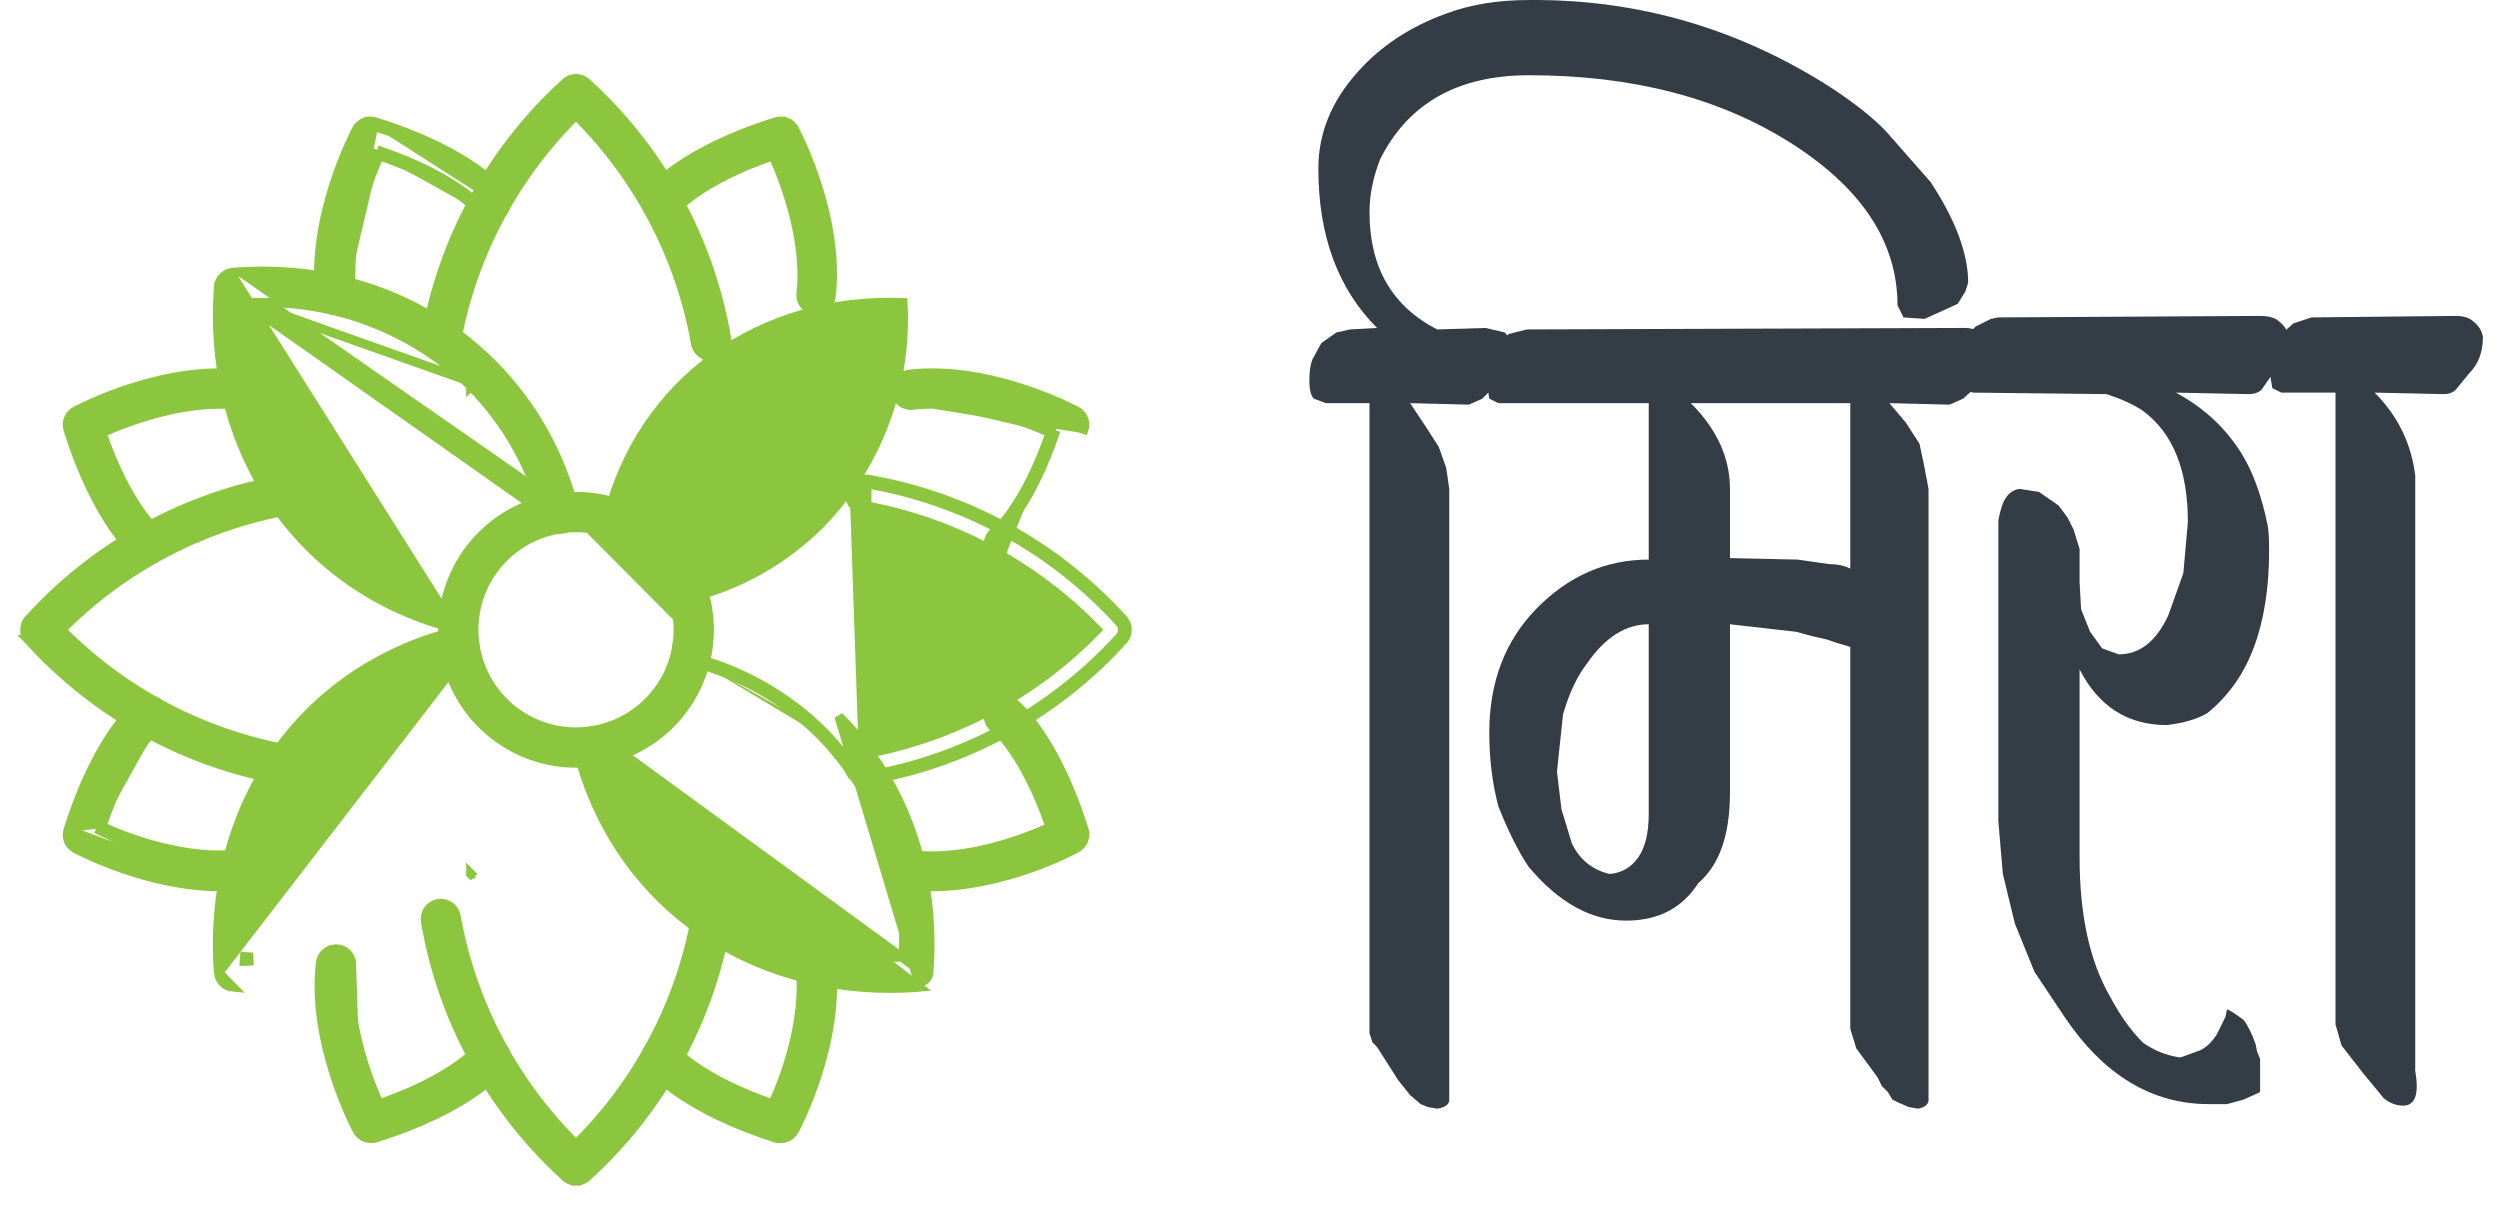
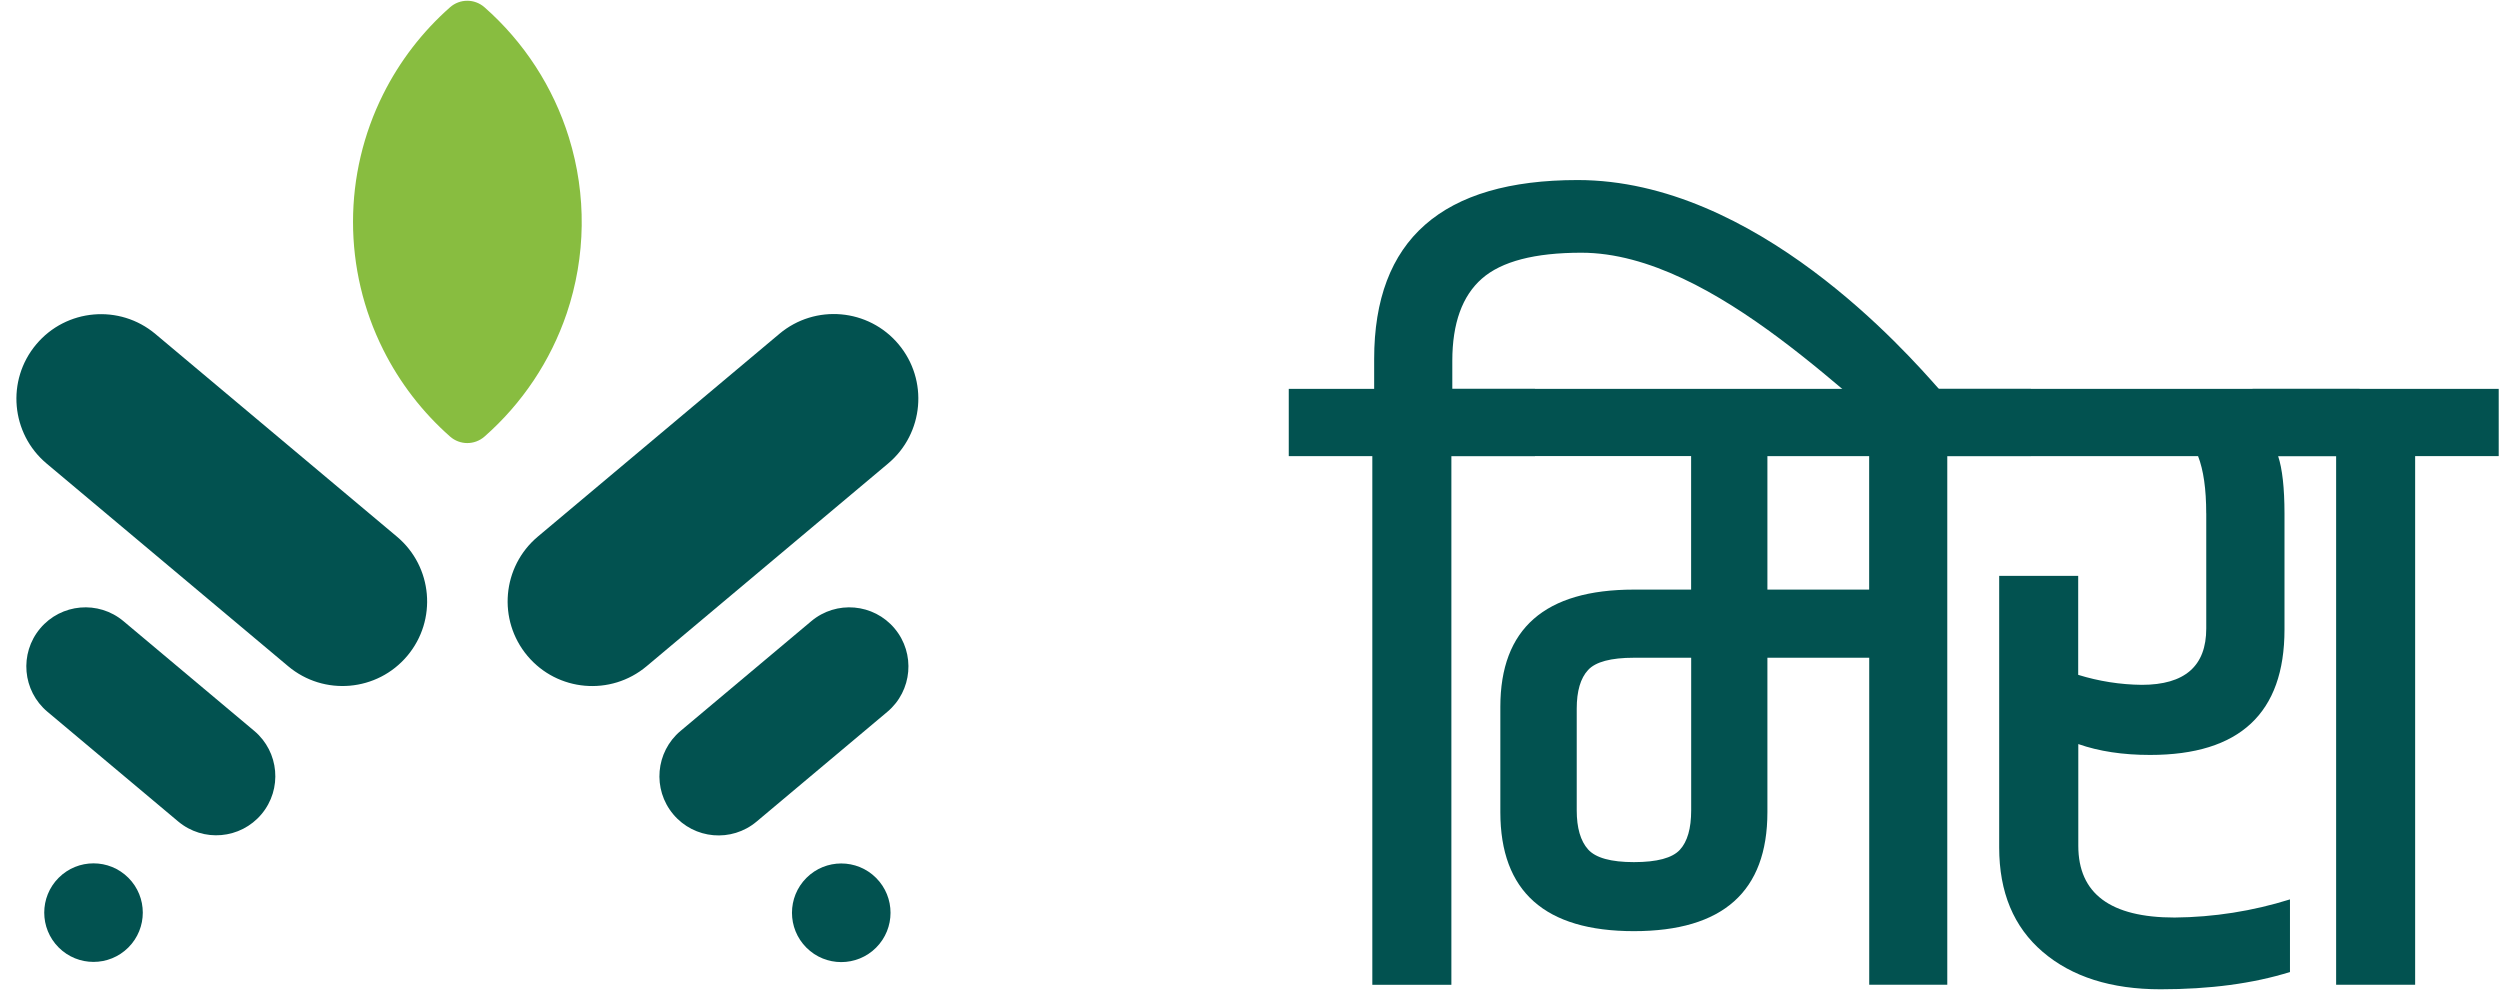
- <svg xmlns="http://www.w3.org/2000/svg" width="85" height="41" viewBox="0 0 85 41" fill="none">
-   <path d="M14.913 12.109L14.9 12.107C14.762 12.083 14.639 12.006 14.558 11.893C14.477 11.779 14.444 11.637 14.467 11.499L14.467 11.499C15.038 8.144 16.721 5.079 19.245 2.796L19.251 2.79L19.251 2.79C19.345 2.714 19.463 2.672 19.584 2.672C19.705 2.672 19.823 2.714 19.917 2.79L19.923 2.796L19.923 2.796C22.446 5.078 24.129 8.141 24.701 11.495L24.701 11.496C24.712 11.565 24.71 11.636 24.694 11.704C24.678 11.772 24.649 11.836 24.608 11.893C24.567 11.95 24.516 11.998 24.456 12.035C24.397 12.072 24.331 12.097 24.262 12.109C24.192 12.12 24.122 12.118 24.054 12.102L24.089 11.95L24.054 12.102C23.985 12.086 23.921 12.057 23.864 12.016C23.807 11.975 23.759 11.924 23.722 11.864C23.685 11.805 23.66 11.739 23.649 11.671C23.124 8.728 21.704 6.022 19.584 3.919C17.459 6.02 16.035 8.728 15.508 11.671L14.913 12.109ZM14.913 12.109H14.926M14.913 12.109H14.926M14.926 12.109L14.985 12.109L14.926 12.109Z" fill="#8CC63F" stroke="#8CC63F" stroke-width="0.313" />
-   <path d="M19.582 40.156C19.708 40.159 19.832 40.116 19.929 40.035L19.929 40.035L19.934 40.03C22.457 37.749 24.14 34.685 24.712 31.331L24.712 31.331C24.735 31.191 24.702 31.048 24.619 30.933C24.537 30.818 24.412 30.741 24.273 30.718C24.133 30.695 23.99 30.728 23.875 30.81L23.966 30.938L23.875 30.81C23.761 30.892 23.683 31.017 23.66 31.156C23.133 34.099 21.708 36.806 19.584 38.907C17.459 36.806 16.035 34.099 15.508 31.155C15.484 31.018 15.407 30.895 15.294 30.814C15.18 30.733 15.038 30.7 14.9 30.723L14.9 30.723L14.9 30.723C14.762 30.747 14.639 30.824 14.558 30.938C14.477 31.051 14.444 31.193 14.467 31.331L14.467 31.331L14.467 31.331C15.039 34.685 16.721 37.749 19.245 40.03L19.245 40.031L19.25 40.035C19.343 40.112 19.46 40.155 19.582 40.156ZM19.582 40.156C19.581 40.156 19.581 40.156 19.581 40.156L19.584 40L19.583 40.156C19.582 40.156 19.582 40.156 19.582 40.156Z" fill="#8CC63F" stroke="#8CC63F" stroke-width="0.313" />
-   <path d="M29.353 17.183L29.326 17.337C32.269 17.864 34.977 19.288 37.078 21.413C34.978 23.535 32.273 24.957 29.332 25.485C29.195 25.498 29.069 25.565 28.98 25.67C28.89 25.777 28.845 25.916 28.857 26.056C28.869 26.196 28.936 26.326 29.043 26.416L29.144 26.297L29.043 26.416C29.151 26.507 29.29 26.551 29.43 26.539L29.43 26.539L29.436 26.538L29.495 26.531L29.495 26.531L29.502 26.53C32.856 25.958 35.92 24.275 38.201 21.752L38.201 21.752L38.207 21.746C38.283 21.652 38.325 21.534 38.325 21.413C38.325 21.292 38.283 21.174 38.207 21.08L38.207 21.08L38.201 21.074C35.92 18.551 32.856 16.868 29.502 16.296L29.502 16.296L29.502 16.296C29.364 16.273 29.222 16.306 29.108 16.387C28.994 16.468 28.917 16.591 28.894 16.729L28.894 16.729L28.894 16.73C28.871 16.867 28.904 17.009 28.985 17.123C29.066 17.237 29.189 17.314 29.327 17.337L29.353 17.183ZM29.353 17.183C29.256 17.166 29.17 17.112 29.112 17.032C29.055 16.952 29.032 16.852 29.048 16.755M29.353 17.183C32.379 17.725 35.158 19.205 37.297 21.413C35.158 23.62 32.379 25.099 29.353 25.64L29.048 16.755M29.048 16.755C29.065 16.658 29.119 16.572 29.199 16.514C29.279 16.457 29.379 16.434 29.476 16.45M29.048 16.755L29.476 16.45M29.476 16.45C32.795 17.016 35.827 18.681 38.085 21.179C38.139 21.245 38.168 21.328 38.168 21.413C38.168 21.498 38.139 21.581 38.085 21.647C35.827 24.145 32.795 25.81 29.476 26.376L29.416 26.383L29.476 16.45Z" fill="#8CC63F" stroke="#8CC63F" stroke-width="0.313" />
-   <path d="M9.666 26.537L9.679 26.54H9.692H9.702L9.739 26.543C9.808 26.549 9.878 26.541 9.944 26.52C10.01 26.499 10.072 26.465 10.125 26.42C10.178 26.375 10.222 26.32 10.254 26.258C10.286 26.197 10.305 26.129 10.311 26.06C10.317 25.991 10.309 25.921 10.288 25.855C10.267 25.788 10.233 25.727 10.188 25.674C10.143 25.621 10.089 25.577 10.027 25.545C9.967 25.514 9.903 25.495 9.836 25.488C6.895 24.96 4.19 23.536 2.09 21.413C4.193 19.293 6.9 17.872 9.842 17.348C9.981 17.325 10.105 17.247 10.187 17.133C10.27 17.018 10.303 16.875 10.28 16.735L10.126 16.761L10.28 16.735C10.257 16.596 10.179 16.471 10.064 16.389C9.949 16.306 9.806 16.273 9.667 16.296L9.666 16.296C6.313 16.868 3.249 18.551 0.967 21.074L0.967 21.074L0.962 21.08C0.885 21.174 0.844 21.292 0.844 21.413C0.844 21.534 0.885 21.652 0.962 21.746L0.961 21.746L0.967 21.752C3.231 24.26 6.269 25.94 9.595 26.525V26.53L9.657 26.536C9.66 26.536 9.663 26.537 9.666 26.537Z" fill="#8CC63F" stroke="#8CC63F" stroke-width="0.313" />
-   <path d="M27.763 10.559V10.559L27.776 10.558C27.897 10.548 28.011 10.496 28.099 10.412C28.187 10.327 28.242 10.214 28.256 10.094C28.418 8.729 28.119 7.333 27.777 6.269C27.434 5.204 27.043 4.46 27.009 4.396L27.008 4.395C26.95 4.287 26.856 4.203 26.742 4.156L26.683 4.301L26.742 4.156C26.629 4.11 26.502 4.105 26.385 4.142C23.162 5.151 22.124 6.463 22.064 6.54L22.064 6.54L22.062 6.543C21.977 6.656 21.94 6.799 21.96 6.94C21.981 7.08 22.056 7.207 22.169 7.292C22.283 7.377 22.425 7.413 22.566 7.393C22.706 7.373 22.833 7.297 22.918 7.184L22.918 7.184L22.923 7.177C22.922 7.178 22.923 7.177 22.927 7.172C22.996 7.094 23.85 6.13 26.282 5.291C26.663 6.137 27.442 8.158 27.236 9.967C27.227 10.036 27.232 10.107 27.251 10.174C27.269 10.241 27.301 10.304 27.345 10.359C27.388 10.414 27.442 10.46 27.503 10.494C27.564 10.528 27.631 10.55 27.701 10.558L27.709 10.559H27.718H27.763Z" fill="#8CC63F" stroke="#8CC63F" stroke-width="0.313" />
-   <path d="M11.407 10.559L11.407 10.559C11.277 10.56 11.152 10.513 11.055 10.427C10.957 10.341 10.895 10.223 10.879 10.094L10.879 10.094C10.717 8.729 11.016 7.333 11.358 6.269C11.701 5.204 12.093 4.46 12.127 4.396L12.127 4.395L12.127 4.395C12.185 4.287 12.279 4.203 12.393 4.156C12.507 4.11 12.633 4.105 12.75 4.142M11.407 10.559L12.703 4.291M11.407 10.559L11.414 10.559M11.407 10.559L11.414 10.559M12.75 4.142C12.75 4.142 12.75 4.142 12.75 4.142L12.703 4.291M12.75 4.142C12.75 4.142 12.75 4.142 12.75 4.142L12.703 4.291M12.75 4.142C14.37 4.646 15.44 5.226 16.115 5.69C16.452 5.923 16.691 6.125 16.849 6.275C16.928 6.35 16.987 6.411 17.029 6.456C17.049 6.478 17.065 6.496 17.077 6.508C17.087 6.52 17.091 6.524 17.09 6.524C17.09 6.524 17.09 6.524 17.09 6.524L17.098 6.531L17.106 6.541C17.148 6.597 17.18 6.659 17.197 6.727C17.215 6.794 17.22 6.864 17.211 6.932C17.202 7.001 17.179 7.068 17.145 7.128L17.009 7.05M12.703 4.291C15.725 5.232 16.799 6.432 16.962 6.615C16.972 6.626 16.979 6.634 16.982 6.637C17.012 6.675 17.034 6.72 17.046 6.767C17.059 6.814 17.062 6.864 17.056 6.912C17.049 6.961 17.034 7.007 17.009 7.05M17.009 7.05L17.145 7.128C17.11 7.188 17.064 7.241 17.009 7.283C16.953 7.325 16.89 7.356 16.823 7.374C16.756 7.392 16.686 7.397 16.617 7.388C16.549 7.379 16.482 7.356 16.422 7.321L16.5 7.186M17.009 7.05C16.985 7.092 16.952 7.129 16.913 7.159C16.875 7.189 16.83 7.211 16.783 7.223C16.736 7.236 16.686 7.239 16.638 7.233C16.589 7.226 16.543 7.21 16.5 7.186M16.5 7.186C16.458 7.162 16.421 7.129 16.391 7.09C16.391 7.072 15.503 5.997 12.819 5.098M16.5 7.186L16.422 7.321C16.362 7.287 16.309 7.24 16.267 7.185L16.241 7.152M16.241 7.152C16.249 7.161 16.254 7.167 16.257 7.171C16.259 7.173 16.26 7.174 16.26 7.174C16.26 7.174 16.259 7.174 16.259 7.173C16.259 7.172 16.256 7.169 16.253 7.163C16.252 7.161 16.249 7.155 16.246 7.147L16.245 7.147C16.244 7.143 16.235 7.12 16.235 7.09V7.143L16.241 7.152ZM16.241 7.152C16.238 7.149 16.235 7.145 16.231 7.141C16.205 7.111 16.163 7.068 16.103 7.012C15.984 6.9 15.795 6.741 15.523 6.553C14.996 6.191 14.157 5.724 12.901 5.291M12.901 5.291C12.922 5.245 12.942 5.203 12.96 5.165L12.819 5.098M12.901 5.291C12.858 5.276 12.814 5.261 12.769 5.246L12.819 5.098M12.901 5.291C12.52 6.126 11.743 8.141 11.963 9.967L11.963 9.968C11.971 10.037 11.965 10.107 11.946 10.174C11.927 10.24 11.895 10.303 11.852 10.357L11.73 10.26M12.819 5.098C12.466 5.841 11.57 8.012 11.807 9.986C11.813 10.034 11.809 10.084 11.796 10.131C11.783 10.178 11.76 10.222 11.73 10.26M11.73 10.26L11.852 10.357C11.809 10.412 11.755 10.457 11.695 10.491C11.634 10.525 11.567 10.546 11.498 10.554L11.488 10.555L11.488 10.555L11.414 10.559M11.73 10.26L11.414 10.559" fill="#8CC63F" stroke="#8CC63F" stroke-width="0.313" />
-   <path d="M26.399 38.699L26.411 38.703L26.423 38.705C26.472 38.712 26.522 38.713 26.572 38.706C26.661 38.702 26.747 38.675 26.823 38.629C26.902 38.581 26.967 38.513 27.011 38.432L27.011 38.432L27.012 38.43C27.046 38.366 27.437 37.622 27.78 36.557C28.123 35.493 28.421 34.097 28.26 32.733L28.26 32.732C28.243 32.593 28.171 32.465 28.061 32.378C27.95 32.291 27.809 32.252 27.669 32.269C27.53 32.285 27.402 32.357 27.315 32.468C27.228 32.578 27.189 32.719 27.206 32.859L27.206 32.859C27.426 34.688 26.662 36.706 26.269 37.536C25.013 37.103 24.173 36.636 23.646 36.274C23.373 36.087 23.184 35.928 23.065 35.816C23.006 35.76 22.964 35.716 22.938 35.687C22.936 35.685 22.935 35.684 22.933 35.682L22.901 35.641C22.859 35.586 22.806 35.539 22.746 35.505C22.686 35.47 22.62 35.447 22.551 35.438C22.482 35.429 22.412 35.434 22.345 35.452C22.278 35.47 22.215 35.501 22.16 35.543L22.255 35.667L22.16 35.543C22.105 35.585 22.059 35.638 22.024 35.698C21.989 35.758 21.967 35.825 21.957 35.894C21.948 35.962 21.953 36.032 21.971 36.1C21.989 36.167 22.02 36.23 22.062 36.285L22.07 36.295L22.078 36.302C22.078 36.302 22.078 36.302 22.078 36.302C22.078 36.302 22.081 36.306 22.092 36.318C22.103 36.33 22.119 36.348 22.14 36.37C22.181 36.415 22.24 36.476 22.319 36.551C22.477 36.701 22.715 36.904 23.051 37.137C23.723 37.603 24.788 38.187 26.399 38.699Z" fill="#8CC63F" stroke="#8CC63F" stroke-width="0.313" />
-   <path d="M12.145 38.43L12.145 38.43C12.111 38.366 11.72 37.622 11.377 36.557C11.035 35.493 10.736 34.097 10.898 32.733L10.898 32.732C10.906 32.663 10.928 32.596 10.962 32.535C10.996 32.475 11.042 32.421 11.097 32.378C11.152 32.335 11.214 32.303 11.281 32.284C11.348 32.266 11.419 32.26 11.488 32.269C11.557 32.277 11.624 32.299 11.685 32.333C11.745 32.367 11.799 32.413 11.842 32.468M12.145 38.43L11.842 32.468M12.145 38.43L12.146 38.432M12.145 38.43L12.146 38.432M11.842 32.468C11.885 32.522 11.917 32.585 11.936 32.652C11.955 32.719 11.96 32.79 11.952 32.859M11.842 32.468L11.952 32.859M12.146 38.432C12.192 38.515 12.259 38.585 12.341 38.633C12.421 38.681 12.513 38.706 12.606 38.706C12.665 38.709 12.725 38.702 12.781 38.685L12.781 38.685L12.784 38.684C16.007 37.675 17.045 36.363 17.105 36.286L17.105 36.286L17.107 36.284C17.192 36.171 17.229 36.028 17.209 35.888C17.189 35.748 17.115 35.622 17.002 35.537C16.889 35.452 16.747 35.415 16.607 35.435C16.466 35.454 16.34 35.529 16.255 35.642L16.255 35.642L16.25 35.649C16.251 35.648 16.249 35.649 16.245 35.654C16.176 35.732 15.322 36.696 12.891 37.535C12.509 36.691 11.731 34.689 11.952 32.859L11.952 32.859M12.146 38.432L11.952 32.859M11.053 32.751C11.059 32.702 11.074 32.655 11.098 32.612C11.122 32.569 11.155 32.532 11.193 32.501C11.232 32.471 11.276 32.448 11.324 32.435C11.371 32.422 11.42 32.418 11.469 32.424C11.518 32.43 11.565 32.445 11.608 32.469C11.651 32.493 11.689 32.526 11.719 32.564C11.749 32.603 11.772 32.647 11.785 32.694L11.053 32.751Z" fill="#8CC63F" stroke="#8CC63F" stroke-width="0.313" />
-   <path d="M30.904 30.118L30.904 30.118C30.764 30.102 30.637 30.03 30.55 29.919C30.463 29.809 30.423 29.668 30.44 29.528C30.457 29.388 30.529 29.261 30.639 29.174C30.75 29.087 30.891 29.047 31.03 29.064L31.03 29.064C32.861 29.285 34.863 28.506 35.707 28.125C35.268 26.849 34.799 26.011 34.438 25.491C34.252 25.222 34.094 25.038 33.984 24.921C33.928 24.863 33.885 24.822 33.856 24.796C33.842 24.782 33.831 24.773 33.824 24.767L33.815 24.76L33.815 24.759C33.702 24.675 33.626 24.55 33.603 24.411C33.581 24.27 33.615 24.125 33.699 24.009C33.783 23.893 33.91 23.815 34.051 23.793C34.192 23.77 34.337 23.805 34.453 23.889L34.458 23.892L34.458 23.892C34.534 23.953 35.846 24.99 36.856 28.214L30.904 30.118ZM30.904 30.118L30.908 30.119M30.904 30.118L30.908 30.119M30.908 30.119C31.171 30.143 31.434 30.152 31.698 30.145M30.908 30.119L31.698 30.145M31.698 30.145C32.928 30.145 34.127 29.835 35.028 29.518C35.903 29.211 36.511 28.893 36.607 28.834C36.713 28.776 36.796 28.683 36.841 28.571C36.888 28.457 36.893 28.331 36.856 28.214L31.698 30.145Z" fill="#8CC63F" stroke="#8CC63F" stroke-width="0.313" />
-   <path d="M35.9 14.633C35.157 14.28 32.986 13.384 31.012 13.621M35.9 14.633L35.752 14.583C35.737 14.627 35.722 14.672 35.707 14.715M35.9 14.633C35.001 17.317 33.93 18.205 33.908 18.205L34.13 19.03M35.9 14.633L35.833 14.774C35.795 14.756 35.753 14.736 35.707 14.715M31.012 13.621L36.707 14.551L36.856 14.598C36.893 14.48 36.888 14.354 36.841 14.241C36.795 14.127 36.711 14.033 36.603 13.975L36.602 13.974C36.538 13.94 35.794 13.549 34.728 13.206C33.665 12.864 32.269 12.565 30.904 12.726L30.904 12.726L30.903 12.726C30.765 12.744 30.639 12.815 30.553 12.925C30.467 13.035 30.428 13.174 30.444 13.312C30.452 13.381 30.473 13.448 30.507 13.509C30.541 13.569 30.586 13.623 30.64 13.666C30.695 13.709 30.757 13.741 30.824 13.76C30.891 13.779 30.961 13.785 31.03 13.777L31.03 13.777L31.031 13.777C32.857 13.557 34.872 14.334 35.707 14.715M31.012 13.621C30.963 13.627 30.914 13.623 30.867 13.61C30.82 13.597 30.776 13.574 30.738 13.544C30.699 13.513 30.667 13.476 30.644 13.433C30.62 13.39 30.605 13.343 30.599 13.294L31.012 13.621ZM35.707 14.715C35.274 15.971 34.808 16.81 34.446 17.337C34.259 17.609 34.1 17.798 33.988 17.917C33.932 17.977 33.888 18.019 33.859 18.045C33.856 18.047 33.854 18.049 33.852 18.051L33.813 18.081C33.702 18.165 33.629 18.291 33.61 18.43C33.591 18.568 33.628 18.708 33.712 18.82C33.761 18.885 33.825 18.938 33.898 18.975C33.97 19.011 34.05 19.03 34.13 19.03M34.13 19.03C34.132 19.03 34.133 19.03 34.135 19.03V18.874L34.127 19.03C34.128 19.03 34.129 19.03 34.13 19.03Z" fill="#8CC63F" stroke="#8CC63F" stroke-width="0.313" />
-   <path d="M7.476 30.145L7.473 30.145C5.055 30.145 2.746 28.945 2.575 28.856C2.573 28.855 2.571 28.854 2.569 28.853L2.567 28.852L2.567 28.852C2.459 28.793 2.374 28.699 2.328 28.586C2.282 28.472 2.276 28.346 2.313 28.228M7.476 30.145L2.462 28.275M7.476 30.145C7.74 30.142 8.004 30.122 8.266 30.088C8.405 30.072 8.533 30 8.619 29.889C8.706 29.779 8.746 29.638 8.729 29.498C8.712 29.358 8.641 29.231 8.53 29.144C8.419 29.057 8.278 29.018 8.139 29.034L8.139 29.035C6.309 29.255 4.29 28.491 3.461 28.098M7.476 30.145L3.269 28.179M2.313 28.228L2.462 28.275M2.313 28.228C2.313 28.229 2.313 28.229 2.313 28.229L2.462 28.275M2.313 28.228C2.818 26.618 3.398 25.552 3.862 24.88C4.094 24.544 4.297 24.306 4.447 24.148C4.521 24.069 4.582 24.01 4.627 23.969C4.649 23.948 4.667 23.932 4.68 23.921C4.692 23.91 4.695 23.907 4.695 23.907C4.695 23.907 4.695 23.907 4.695 23.907L4.703 23.899L4.713 23.891C4.768 23.849 4.831 23.818 4.898 23.8C4.965 23.782 5.035 23.777 5.104 23.786C5.173 23.795 5.239 23.818 5.299 23.853C5.359 23.887 5.412 23.934 5.454 23.989C5.497 24.044 5.528 24.107 5.546 24.174C5.564 24.241 5.568 24.311 5.559 24.38C5.55 24.449 5.528 24.515 5.493 24.575C5.458 24.635 5.412 24.688 5.357 24.73L5.315 24.763H5.314M2.462 28.275C3.403 25.272 4.603 24.199 4.786 24.036C4.797 24.025 4.805 24.018 4.808 24.015C4.847 23.985 4.891 23.964 4.938 23.951C4.986 23.938 5.035 23.935 5.083 23.941C5.132 23.948 5.179 23.964 5.221 23.988C5.263 24.013 5.301 24.045 5.33 24.084C5.36 24.123 5.382 24.167 5.395 24.214C5.407 24.262 5.41 24.311 5.404 24.359C5.398 24.408 5.382 24.455 5.357 24.497C5.333 24.539 5.3 24.576 5.262 24.606C5.239 24.606 4.146 25.498 3.269 28.179M5.314 24.763C5.326 24.752 5.335 24.745 5.34 24.741C5.342 24.74 5.342 24.739 5.342 24.739C5.342 24.739 5.342 24.74 5.341 24.74C5.34 24.741 5.336 24.743 5.33 24.746C5.328 24.748 5.322 24.751 5.314 24.754L5.314 24.754C5.309 24.756 5.289 24.763 5.262 24.763H5.314ZM5.314 24.763C5.312 24.764 5.311 24.766 5.309 24.767C5.279 24.794 5.234 24.835 5.178 24.895C5.064 25.015 4.903 25.204 4.715 25.476C4.35 26.003 3.884 26.843 3.461 28.098M3.461 28.098C3.417 28.077 3.376 28.057 3.339 28.039L3.269 28.179M3.461 28.098C3.446 28.14 3.432 28.184 3.418 28.227L3.269 28.179" fill="#8CC63F" stroke="#8CC63F" stroke-width="0.313" />
-   <path d="M5.036 19.027C5.116 19.026 5.196 19.008 5.268 18.972C5.34 18.936 5.403 18.885 5.452 18.821L5.452 18.821C5.538 18.71 5.575 18.57 5.558 18.431C5.54 18.293 5.468 18.167 5.357 18.081L5.358 18.081L5.348 18.075C5.35 18.076 5.348 18.074 5.344 18.07C5.266 18.001 4.302 17.148 3.463 14.716C4.308 14.335 6.329 13.557 8.138 13.78L8.139 13.78C8.278 13.797 8.419 13.758 8.53 13.671C8.641 13.584 8.712 13.456 8.729 13.317C8.746 13.177 8.706 13.036 8.619 12.925C8.532 12.815 8.405 12.743 8.265 12.726L8.265 12.726C6.9 12.563 5.504 12.862 4.441 13.204C3.375 13.548 2.631 13.94 2.567 13.974L2.567 13.974L2.567 13.974C2.459 14.033 2.374 14.127 2.328 14.24C2.282 14.354 2.276 14.48 2.313 14.598C3.323 17.821 4.635 18.859 4.711 18.919L4.711 18.919L4.714 18.921C4.807 18.991 4.92 19.028 5.036 19.027ZM5.036 19.027C5.036 19.027 5.035 19.027 5.035 19.027L5.035 18.87L5.036 19.027C5.036 19.027 5.036 19.027 5.036 19.027Z" fill="#8CC63F" stroke="#8CC63F" stroke-width="0.313" />
-   <path d="M19.584 25.945L19.584 25.945C20.786 25.944 21.938 25.466 22.788 24.616C23.637 23.767 24.115 22.615 24.116 21.413V21.413C24.116 20.517 23.85 19.641 23.352 18.895C22.854 18.15 22.147 17.569 21.319 17.226C20.49 16.883 19.579 16.794 18.7 16.968C17.821 17.143 17.014 17.575 16.38 18.209C15.746 18.843 15.315 19.65 15.14 20.529C14.965 21.408 15.055 22.319 15.398 23.147C15.741 23.975 16.321 24.683 17.067 25.181C17.812 25.679 18.688 25.945 19.584 25.945ZM17.654 18.523C18.225 18.142 18.897 17.938 19.584 17.938C20.506 17.939 21.389 18.305 22.041 18.957C22.692 19.608 23.059 20.492 23.06 21.413C23.06 22.101 22.856 22.773 22.474 23.344C22.092 23.916 21.549 24.361 20.914 24.624C20.279 24.887 19.58 24.956 18.906 24.822C18.232 24.688 17.613 24.357 17.127 23.871C16.641 23.385 16.31 22.765 16.176 22.091C16.041 21.417 16.11 20.718 16.373 20.083C16.637 19.448 17.082 18.905 17.654 18.523Z" fill="#8CC63F" stroke="#8CC63F" stroke-width="0.313" />
-   <path d="M7.588 9.763L7.432 9.753C7.441 9.626 7.494 9.507 7.584 9.416C7.673 9.326 7.791 9.271 7.918 9.261M7.588 9.763L18.662 17.562C18.241 15.844 17.361 14.272 16.116 13.016M7.588 9.763L7.432 9.751C7.011 15.363 10.238 20.043 15.465 21.365L7.93 9.417M7.588 9.763C7.594 9.674 7.632 9.59 7.695 9.526C7.758 9.463 7.841 9.424 7.93 9.417M7.918 9.261C7.918 9.261 7.918 9.261 7.918 9.261L7.93 9.417M7.918 9.261C7.918 9.261 7.918 9.261 7.918 9.261L7.93 9.417M7.918 9.261C11.351 8.987 14.489 10.116 16.75 12.381L16.751 12.381C18.111 13.752 19.074 15.467 19.535 17.343M19.535 17.343C19.535 17.342 19.535 17.342 19.535 17.341L19.383 17.38L19.535 17.343ZM19.535 17.343C19.569 17.478 19.548 17.622 19.476 17.742C19.404 17.862 19.288 17.949 19.152 17.983C19.016 18.017 18.872 17.996 18.752 17.925C18.632 17.853 18.545 17.736 18.51 17.6L18.51 17.599C18.096 15.909 17.23 14.363 16.006 13.127M16.006 13.127C16.006 13.127 16.006 13.127 16.006 13.128L16.116 13.016M16.006 13.127C14.996 12.142 13.789 11.381 12.465 10.896C11.184 10.426 9.821 10.224 8.459 10.3L16.116 13.016M16.006 13.127C16.005 13.126 16.005 13.126 16.005 13.126L16.116 13.016" fill="#8CC63F" stroke="#8CC63F" stroke-width="0.313" />
-   <path d="M28 24.881C26.744 23.635 25.172 22.753 23.454 22.331M28 24.881L27.888 24.99C27.888 24.991 27.889 24.991 27.889 24.991M28 24.881L27.89 24.992C27.889 24.992 27.889 24.992 27.889 24.991M28 24.881C29 25.907 29.773 27.133 30.265 28.478C30.758 29.824 30.96 31.258 30.858 32.688L20.661 25.249C21.813 29.831 25.812 32.722 30.711 32.538C30.789 31.176 30.587 29.813 30.118 28.532C29.633 27.208 28.874 26.001 27.889 24.991M23.454 22.331L23.632 21.61L23.669 21.458C23.669 21.458 23.669 21.458 23.669 21.458C23.534 21.425 23.39 21.446 23.27 21.519C23.15 21.591 23.064 21.708 23.03 21.844L23.03 21.844C22.997 21.98 23.019 22.123 23.091 22.243C23.163 22.363 23.28 22.449 23.416 22.483L23.416 22.483C25.107 22.898 26.653 23.765 27.889 24.991M23.454 22.331C23.358 22.307 23.276 22.247 23.225 22.162C23.174 22.078 23.159 21.977 23.182 21.881L23.454 22.331ZM28.524 24.357C30.754 26.587 31.832 29.669 31.58 33.063C31.573 33.152 31.534 33.236 31.471 33.298C31.407 33.361 31.323 33.399 31.234 33.405L28.524 24.357ZM30.275 33.602C30.594 33.602 30.918 33.591 31.247 33.561L20.509 25.286C20.498 25.239 20.477 25.194 20.448 25.154C20.418 25.115 20.381 25.081 20.339 25.056C20.297 25.031 20.25 25.014 20.202 25.007C20.153 25 20.104 25.003 20.056 25.015L20.017 24.863C20.017 24.863 20.017 24.863 20.017 24.863C19.95 24.881 19.887 24.911 19.831 24.953C19.775 24.995 19.729 25.047 19.693 25.107C19.658 25.167 19.635 25.233 19.625 25.302C19.615 25.37 19.619 25.441 19.637 25.508L19.788 25.468L19.637 25.507C20.874 30.446 25.092 33.602 30.275 33.602Z" fill="#8CC63F" stroke="#8CC63F" stroke-width="0.313" />
-   <path d="M23.02 20.98L23.02 20.98C23.002 20.912 22.998 20.842 23.009 20.773C23.018 20.704 23.042 20.637 23.078 20.577C23.114 20.517 23.161 20.465 23.217 20.424L23.31 20.549L23.217 20.424C23.274 20.382 23.337 20.352 23.405 20.336L23.405 20.335C25.095 19.923 26.639 19.059 27.874 17.835C28.859 16.825 29.619 15.618 30.104 14.294C30.574 13.013 30.777 11.65 30.7 10.289C25.815 10.104 21.809 12.996 20.661 17.578L20.661 17.578C20.644 17.646 20.613 17.709 20.572 17.765C20.53 17.82 20.478 17.867 20.418 17.902C20.358 17.938 20.292 17.961 20.223 17.971C20.154 17.98 20.084 17.976 20.017 17.959C20.017 17.959 20.017 17.959 20.017 17.959L23.02 20.98ZM23.02 20.98C23.05 21.096 23.118 21.199 23.214 21.271C23.31 21.342 23.426 21.379 23.545 21.376M23.02 20.98L23.545 21.376M23.545 21.376C23.546 21.376 23.547 21.376 23.548 21.376L23.543 21.22L23.545 21.376Z" fill="#8CC63F" stroke="#8CC63F" stroke-width="0.313" />
-   <path d="M7.432 33.075L7.432 33.075C7.01 27.454 10.248 22.768 15.491 21.462C15.558 21.445 15.628 21.441 15.697 21.451C15.766 21.461 15.832 21.485 15.892 21.521C15.952 21.556 16.004 21.604 16.046 21.66L16.046 21.66C16.087 21.716 16.117 21.78 16.134 21.848M7.432 33.075L15.71 22.335L15.748 22.487C15.748 22.487 15.748 22.487 15.748 22.487C15.884 22.453 16.001 22.367 16.073 22.247C16.145 22.127 16.167 21.984 16.134 21.848M7.432 33.075C7.442 33.201 7.496 33.319 7.585 33.408C7.674 33.496 7.79 33.55 7.915 33.561L7.432 33.075ZM16.134 21.848L15.982 21.885L16.134 21.848C16.134 21.848 16.134 21.848 16.134 21.848ZM8.459 32.537C8.413 32.534 8.367 32.531 8.32 32.528L8.309 32.684L8.465 32.676C8.463 32.63 8.461 32.583 8.459 32.537ZM16.006 29.711C16.005 29.711 16.005 29.711 16.005 29.712L16.116 29.822L16.006 29.71C16.006 29.71 16.006 29.71 16.006 29.711Z" fill="#8CC63F" stroke="#8CC63F" stroke-width="0.313" />
-   <path d="M62.316 3.018C63.134 3.564 63.748 4.058 64.157 4.501L65.64 6.189C66.492 7.485 66.918 8.627 66.918 9.616L66.816 9.923L66.561 10.332L65.435 10.843L64.719 10.792L64.515 10.383C64.515 8.235 63.304 6.394 60.883 4.859C58.463 3.325 55.496 2.558 51.984 2.558C49.564 2.558 47.876 3.513 46.921 5.422C46.683 6.036 46.563 6.632 46.563 7.212C46.563 9.087 47.331 10.417 48.865 11.201L50.501 11.15L51.166 11.304L51.371 11.559L51.473 11.764V11.968L51.422 12.173L50.91 13.042L50.399 13.554L49.939 13.758L47.944 13.707L48.456 14.475L48.916 15.191L49.172 15.906L49.274 16.622V37.438C49.24 37.574 49.103 37.66 48.865 37.694L48.558 37.642L48.302 37.54L47.944 37.233L47.535 36.722L46.819 35.597L46.666 35.443L46.563 35.136V13.707H45.08L44.671 13.554C44.569 13.452 44.518 13.247 44.518 12.94C44.518 12.633 44.552 12.395 44.62 12.224L44.927 11.662L45.438 11.304L45.898 11.201L46.819 11.15C45.489 9.82 44.824 8.013 44.824 5.729C44.824 4.536 45.268 3.445 46.154 2.456C46.938 1.569 47.944 0.904 49.172 0.461C49.99 0.154 50.928 0.001 51.984 0.001C55.701 -0.033 59.145 0.973 62.316 3.018Z" fill="#343C46" />
-   <path d="M58.819 26.953C58.819 28.386 58.461 29.408 57.745 30.022C57.199 30.875 56.381 31.301 55.29 31.301C54.096 31.301 52.988 30.687 51.965 29.459C51.624 28.948 51.283 28.266 50.943 27.414C50.738 26.63 50.636 25.794 50.636 24.908C50.636 23.203 51.164 21.805 52.221 20.714C53.312 19.589 54.591 19.026 56.057 19.026V13.707H50.943L50.636 13.554L50.533 12.94L50.584 12.275L50.891 11.713L51.3 11.355L51.914 11.201L66.797 11.15C67.036 11.15 67.223 11.218 67.36 11.355L67.615 11.815L67.513 12.378C67.513 12.582 67.428 12.821 67.257 13.094L66.746 13.554L66.286 13.758L64.24 13.707L64.802 14.372L65.263 15.088L65.416 15.804L65.57 16.622V37.438C65.535 37.574 65.416 37.66 65.212 37.694L64.905 37.642L64.547 37.489L64.342 37.387L64.189 37.131L63.984 36.926L63.831 36.62L63.115 35.648L62.91 34.983V21.993L62.552 21.89L62.092 21.737L61.632 21.635L61.069 21.481L58.819 21.225V26.953ZM55.699 29.153C55.938 28.812 56.057 28.317 56.057 27.669V21.225C55.273 21.225 54.574 21.669 53.96 22.555C53.619 22.998 53.346 23.578 53.142 24.294L52.937 26.238L53.09 27.516L53.449 28.692C53.721 29.238 54.148 29.579 54.727 29.715C55.136 29.681 55.46 29.494 55.699 29.153ZM58.819 18.975L61.12 19.026L62.194 19.18C62.467 19.18 62.706 19.231 62.91 19.333V13.707H57.489C58.375 14.594 58.819 15.566 58.819 16.622V18.975Z" fill="#343C46" />
-   <path d="M68.2 16.929C68.302 16.759 68.455 16.657 68.66 16.622L69.325 16.725L69.99 17.185L70.296 17.594L70.501 18.003L70.706 18.668V19.793L70.757 20.714L71.064 21.481L71.473 22.044L72.035 22.248C72.751 22.248 73.314 21.805 73.723 20.919L74.234 19.486L74.388 17.748C74.388 15.975 73.876 14.713 72.853 13.963C72.547 13.758 72.138 13.571 71.626 13.4L67.074 13.349L66.665 13.196L66.563 12.582L66.665 11.917L66.972 11.304L67.177 11.099L67.688 10.843L67.944 10.792L76.843 10.741C77.15 10.741 77.371 10.809 77.508 10.946C77.678 11.082 77.78 11.252 77.814 11.457L77.763 11.764C77.729 11.9 77.695 12.002 77.661 12.071L77.508 12.429L77.252 12.736L76.894 13.247C76.792 13.349 76.638 13.4 76.434 13.4L73.979 13.349C74.933 13.861 75.683 14.56 76.229 15.446C76.604 16.06 76.894 16.861 77.098 17.85C77.132 18.02 77.15 18.31 77.15 18.719C77.15 19.981 76.979 21.072 76.638 21.993C76.297 22.913 75.769 23.663 75.053 24.243C74.712 24.448 74.251 24.584 73.672 24.652C72.342 24.652 71.353 24.021 70.706 22.76V29.153C70.706 31.096 71.046 32.664 71.728 33.858C72.069 34.506 72.444 35.034 72.853 35.443C73.229 35.716 73.655 35.887 74.132 35.955L74.695 35.75C74.933 35.682 75.155 35.495 75.36 35.188L75.666 34.574L75.718 34.318C75.82 34.352 76.007 34.472 76.28 34.676C76.416 34.847 76.553 35.119 76.689 35.495L76.74 35.75L76.843 36.006V37.131L76.28 37.387L75.718 37.54H75.104C73.16 37.54 71.524 36.551 70.194 34.574L69.171 33.04L68.506 31.403L68.097 29.715L67.944 27.925V17.697C68.012 17.322 68.097 17.066 68.2 16.929Z" fill="#343C46" />
-   <path d="M77.566 13.349L77.259 13.196L77.157 12.582L77.259 11.917L77.566 11.355L77.975 10.997L78.589 10.792L83.499 10.741C83.771 10.741 83.976 10.809 84.112 10.946C84.283 11.082 84.385 11.252 84.419 11.457C84.419 11.968 84.266 12.378 83.959 12.684L83.499 13.247C83.396 13.349 83.26 13.4 83.089 13.4L80.737 13.349C81.521 14.133 81.981 15.071 82.118 16.162V36.415C82.254 37.199 82.118 37.591 81.709 37.591C81.47 37.591 81.248 37.506 81.044 37.336L80.328 36.466L79.612 35.546L79.407 34.83V13.349H77.566Z" fill="#343C46" />
+ <svg xmlns="http://www.w3.org/2000/svg" width="1159" height="459" viewBox="0 0 1159 459" fill="none">
+   <path d="M262.71 145.35C271.65 118.92 272.01 90.37 263.74 63.72C256.49 40.36 242.93 19.51 224.62 3.38C220.03 -0.66 213.2 -0.66 208.62 3.39C195.81 14.7 185.28 28.38 177.63 43.7C168.44 62.09 163.66 82.35 163.66 102.88C163.66 123.41 168.44 143.67 177.63 162.06C185.28 177.38 195.81 191.06 208.63 202.37C213.21 206.41 220.03 206.42 224.62 202.39C242.07 187.05 255.22 167.39 262.71 145.34V145.35Z" fill="#88BD40" />
+   <path d="M72.04 154.83L184.01 248.78C200.6 262.7 202.77 287.44 188.84 304.03C174.92 320.62 150.18 322.79 133.59 308.86L21.62 214.91C5.03 200.99 2.86 176.25 16.79 159.66C30.71 143.07 55.45 140.9 72.04 154.83Z" fill="#025250" />
+   <path d="M27.2 406.94C36.12 398.02 50.59 398.02 59.51 406.94C68.43 415.86 68.43 430.33 59.51 439.25C50.59 448.17 36.12 448.17 27.2 439.25C18.28 430.33 18.28 415.86 27.2 406.94Z" fill="#025250" />
+   <path d="M57.245 287.976C45.645 278.241 28.351 279.753 18.619 291.351C8.886 302.95 10.401 320.244 22.001 329.978L82.603 380.829C94.204 390.563 111.498 389.051 121.23 377.453C130.963 365.854 129.448 348.561 117.847 338.827L57.245 287.976Z" fill="#025250" />
+   <path d="M361.32 154.77L249.35 248.76C232.76 262.69 230.59 287.44 244.51 304.04C258.43 320.64 283.17 322.8 299.76 308.87L411.73 214.88C428.32 200.95 430.49 176.2 416.57 159.6C402.65 143 377.91 140.84 361.32 154.77V154.77Z" fill="#025250" />
+   <path d="M406.16 407C397.24 398.07 382.77 398.07 373.85 407C364.93 415.93 364.93 430.4 373.85 439.33C382.77 448.26 397.24 448.26 406.16 439.33C415.08 430.4 415.08 415.93 406.16 407V407Z" fill="#025250" />
+   <path d="M376.11 287.98L315.5 338.86C303.9 348.6 302.39 365.9 312.12 377.51C321.85 389.11 339.15 390.63 350.75 380.89L411.36 330.01C422.96 320.27 424.47 302.97 414.74 291.36C405.01 279.76 387.71 278.24 376.11 287.98Z" fill="#025250" />
+   <path d="M637.06 180.29V166.44C637.06 111.13 668.51 83.47 731.4 83.47C813.86 83.47 883.87 163.34 898.89 180.33L891.89 211.5C862.67 191.58 795.35 117.16 733.12 117.16C711.51 117.16 696.14 121.16 687.02 129.16C677.89 137.16 673.31 149.85 673.29 167.23V180.29H711.61V211.46H672.86V456.54H636.21V211.46H597.47V180.29H637.05H637.06Z" fill="#025250" />
+   <path d="M866.57 456.53V304.93H819.37V376.52C819.37 413.29 798.74 431.68 757.47 431.68C716.2 431.68 695.57 413.29 695.56 376.52V327.67C695.56 291.45 716.2 273.34 757.47 273.34H784V211.44H670.32V180.27H941.51V211.44H902.76V456.52H866.55L866.57 456.53ZM784.03 375.68V304.93H757.5C746.82 304.93 739.73 306.82 736.23 310.61C732.73 314.4 730.97 320.37 730.97 328.52V375.68C730.97 383.83 732.73 389.87 736.23 393.79C739.74 397.71 746.83 399.68 757.5 399.68C768.17 399.68 775.26 397.78 778.77 393.99C782.28 390.19 784.03 384.09 784.03 375.68ZM819.37 273.35H866.54V211.45H819.37V273.35Z" fill="#025250" />
+   <path d="M1022.8 237.97C1022.8 226.75 1021.54 217.91 1019.02 211.45H891.83V180.28H1093.92V211.45H1056.14C1058.09 217.33 1059.07 226.17 1059.09 237.97V291.87C1059.09 330.62 1038.31 350 996.77 349.99C984.17 349.99 973.08 348.31 963.5 344.95V392.11C963.5 414.28 978.38 425.37 1008.15 425.37C1026.29 425.22 1044.32 422.38 1061.63 416.96V450.63C1044.51 455.97 1024.5 458.64 1001.62 458.63C978.73 458.63 960.53 452.85 947.03 441.31C933.55 429.8 926.82 413.66 926.82 392.89V266.96H963.45V312.86C973 315.82 982.93 317.39 992.93 317.49C1012.87 317.49 1022.83 308.79 1022.82 291.38V237.96L1022.8 237.97Z" fill="#025250" />
+   <path d="M1083.02 211.45H1044.28V180.28H1158.4V211.45H1119.66V456.53H1083.03V211.45H1083.02Z" fill="#025250" />
</svg>
